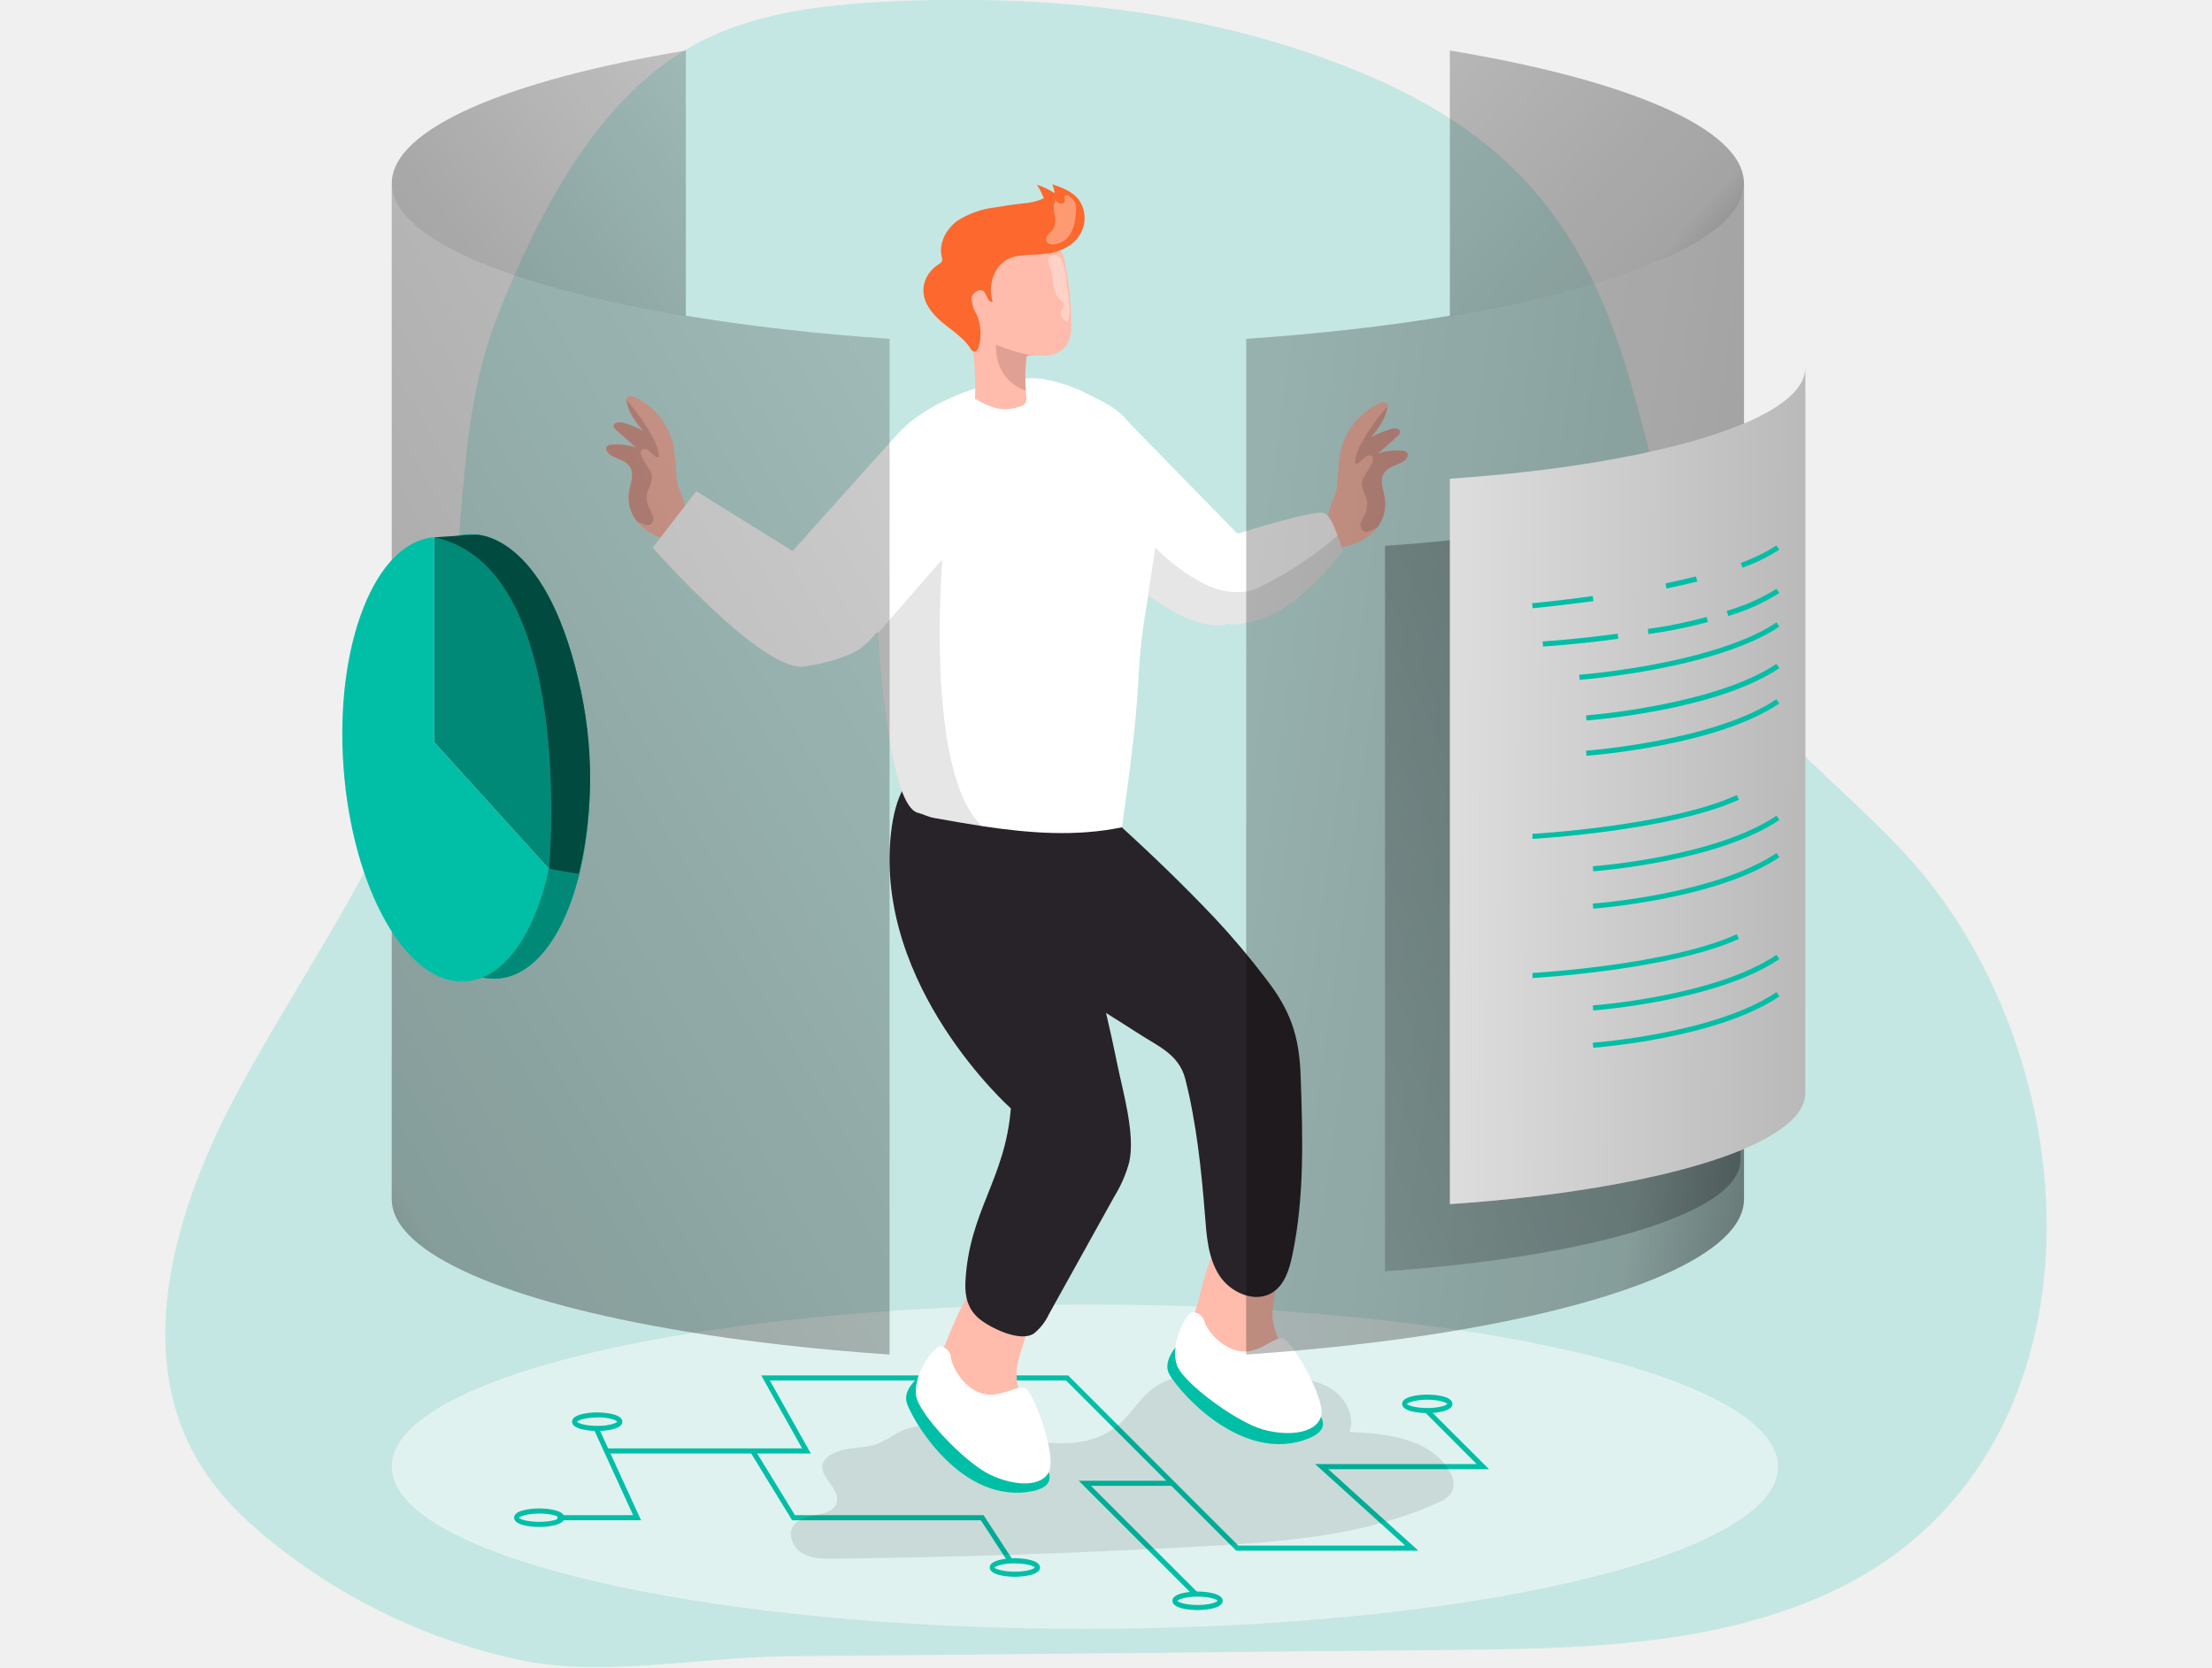
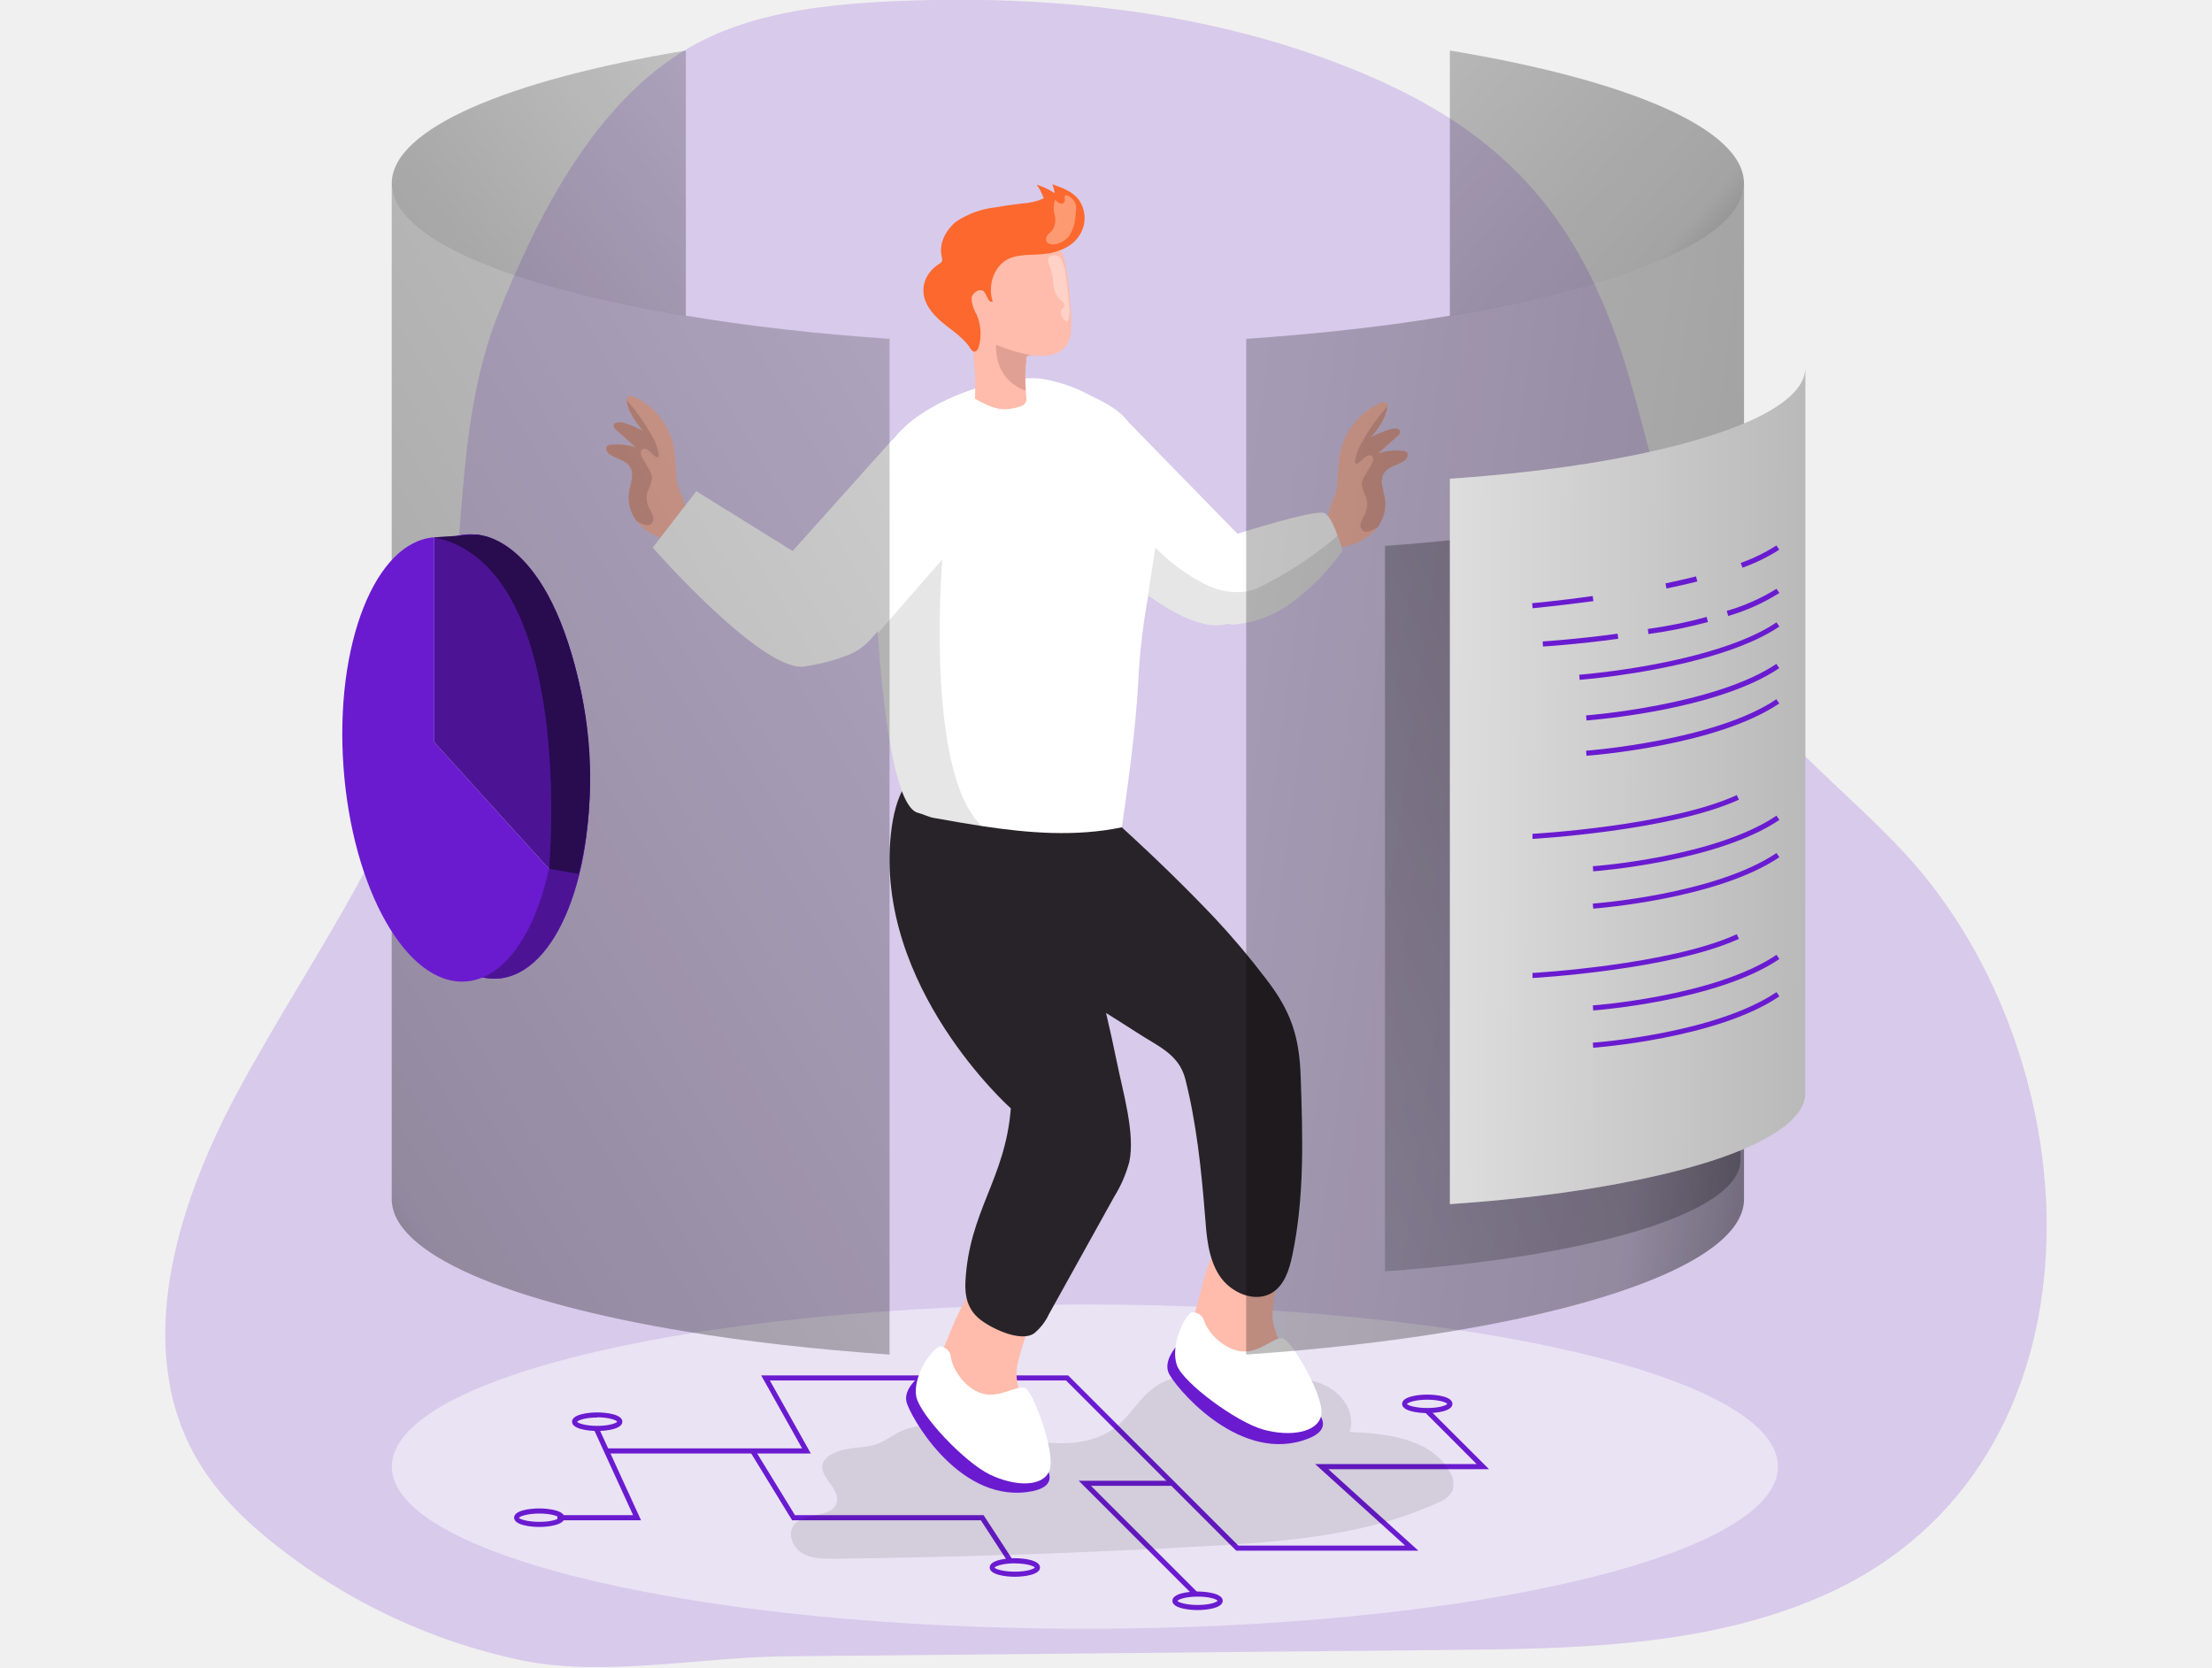
<svg xmlns="http://www.w3.org/2000/svg" xmlns:xlink="http://www.w3.org/1999/xlink" id="Layer_1" data-name="Layer 1" viewBox="0 0 369.39 327.32" width="406" height="306" class="illustration">
  <defs>
    <linearGradient id="linear-gradient" x1="13.54" y1="114.4" x2="214" y2="-37.84" gradientUnits="userSpaceOnUse">
      <stop offset="0.01" />
      <stop offset="0.13" stop-opacity="0.69" />
      <stop offset="0.25" stop-opacity="0.32" />
      <stop offset="1" stop-opacity="0" />
    </linearGradient>
    <linearGradient id="linear-gradient-2" x1="-90.52" y1="279.97" x2="406.18" y2="-13.1" xlink:href="#linear-gradient" />
    <linearGradient id="linear-gradient-3" x1="359.4" y1="119.81" x2="125.32" y2="-84.77" xlink:href="#linear-gradient" />
    <linearGradient id="linear-gradient-4" x1="424.18" y1="186.25" x2="-32.56" y2="122.5" xlink:href="#linear-gradient" />
    <linearGradient id="linear-gradient-5" x1="393.16" y1="135.03" x2="114.04" y2="262.54" xlink:href="#linear-gradient" />
    <linearGradient id="linear-gradient-6" x1="408.63" y1="169.36" x2="198.34" y2="167.46" xlink:href="#linear-gradient" />
  </defs>
-   <path d="M38,206.25c10.86-18.23,21.65-36.48,26.64-57,5.83-24,2.47-50.37,11.71-73.54C84,56.56,95.36,34,113.93,23.38c11.63-6.68,25.44-8.31,38.83-9,31.3-1.51,63.51,1.76,92.66,13.81,29.36,12.15,44.27,29.71,53.12,60.47,5.87,20.43,9.67,42.12,21.88,59.52,8.92,12.7,21.67,22.14,32.19,33.55,37.44,40.61,41.42,119.89-15.75,145.41-22.81,10.2-48.63,10.61-73.61,10.85l-130.53,1.25c-16.85.16-35.93,4.18-52.26.7a116.5,116.5,0,0,1-47.37-22.2C27,313,21.33,307.52,17.39,300.86c-12.93-21.86-4.27-50,7.76-72.38C29.19,221,33.59,213.61,38,206.25Z" transform="translate(-10.97 -14.08)" fill="#00bfa6" opacity="0.18" style="isolation: isolate;" />
+   <path d="M38,206.25c10.86-18.23,21.65-36.48,26.64-57,5.83-24,2.47-50.37,11.71-73.54C84,56.56,95.36,34,113.93,23.38c11.63-6.68,25.44-8.31,38.83-9,31.3-1.51,63.51,1.76,92.66,13.81,29.36,12.15,44.27,29.71,53.12,60.47,5.87,20.43,9.67,42.12,21.88,59.52,8.92,12.7,21.67,22.14,32.19,33.55,37.44,40.61,41.42,119.89-15.75,145.41-22.81,10.2-48.63,10.61-73.61,10.85l-130.53,1.25c-16.85.16-35.93,4.18-52.26.7a116.5,116.5,0,0,1-47.37-22.2C27,313,21.33,307.52,17.39,300.86c-12.93-21.86-4.27-50,7.76-72.38C29.19,221,33.59,213.61,38,206.25Z" transform="translate(-10.97 -14.08)" fill="#6a1bd0" opacity="0.18" style="isolation: isolate;" />
  <ellipse cx="180.55" cy="287.92" rx="136.07" ry="31.83" fill="#fff" opacity="0.47" style="isolation: isolate;" />
-   <polygon points="246.02 304.42 210.26 304.42 176.85 271.01 118.7 271.01 126.74 285.34 86.56 285.34 86.56 284.34 125.03 284.34 117 270.01 177.26 270.01 210.68 303.42 243.43 303.42 225.75 287.42 257.47 287.42 247.27 277.21 247.97 276.51 259.89 288.42 228.34 288.42 246.02 304.42" fill="#00bfa6" />
-   <polygon points="201.95 313.3 179.34 290.69 197.74 290.69 197.74 291.69 181.75 291.69 202.66 312.59 201.95 313.3" fill="#00bfa6" />
-   <polygon points="165.48 306.68 160.12 298.45 123.07 298.45 114.89 285.1 115.74 284.57 123.63 297.45 160.66 297.45 166.32 306.13 165.48 306.68" fill="#00bfa6" />
-   <polygon points="93.41 298.45 76.98 298.45 76.98 297.45 91.85 297.45 84.14 280.6 85.05 280.19 93.41 298.45" fill="#00bfa6" />
-   <path d="M258.74,291.49c-1.83,0-4.94-.38-4.94-1.81s3.11-1.82,4.94-1.82,4.94.38,4.94,1.82S260.58,291.49,258.74,291.49Zm0-2.63c-2.34,0-3.81.55-4,.85.14.23,1.61.78,4,.78s3.72-.51,3.93-.81C262.46,289.38,261,288.86,258.74,288.86Z" transform="translate(-10.97 -14.08)" fill="#00bfa6" />
-   <path d="M213.64,330.16c-1.83,0-4.94-.38-4.94-1.82s3.11-1.82,4.94-1.82,4.94.39,4.94,1.82S215.48,330.16,213.64,330.16Zm0-2.64c-2.34,0-3.81.55-3.94.85.13.24,1.6.79,3.94.79s3.72-.52,3.93-.82C217.36,328,215.91,327.52,213.64,327.52Z" transform="translate(-10.97 -14.08)" fill="#00bfa6" />
-   <path d="M177.77,323.62c-1.84,0-4.94-.39-4.94-1.82s3.1-1.82,4.94-1.82,4.94.39,4.94,1.82S179.6,323.62,177.77,323.62Zm0-2.64c-2.34,0-3.81.55-4,.85.14.24,1.61.79,4,.79s3.72-.52,3.93-.82C181.49,321.5,180,321,177.77,321Z" transform="translate(-10.97 -14.08)" fill="#00bfa6" />
-   <path d="M84.4,313.84c-1.84,0-4.94-.38-4.94-1.82s3.1-1.81,4.94-1.81,4.94.38,4.94,1.81S86.23,313.84,84.4,313.84Zm0-2.63c-2.34,0-3.81.55-4,.84.14.24,1.61.79,4,.79s3.72-.51,3.93-.82C88.12,311.72,86.67,311.21,84.4,311.21Z" transform="translate(-10.97 -14.08)" fill="#00bfa6" />
-   <path d="M95.77,295c-1.83,0-4.94-.39-4.94-1.82s3.11-1.82,4.94-1.82,4.94.38,4.94,1.82S97.61,295,95.77,295Zm0-2.64c-2.34,0-3.81.55-3.94.85.13.23,1.6.79,3.94.79s3.72-.52,3.93-.82C99.49,292.84,98,292.32,95.77,292.32Z" transform="translate(-10.97 -14.08)" fill="#00bfa6" />
+   <polygon points="246.02 304.42 210.26 304.42 176.85 271.01 118.7 271.01 126.74 285.34 86.56 285.34 86.56 284.34 125.03 284.34 117 270.01 177.26 270.01 210.68 303.42 243.43 303.42 225.75 287.42 257.47 287.42 247.27 277.21 247.97 276.51 259.89 288.42 228.34 288.42 246.02 304.42" fill="#6a1bd0" />
+   <polygon points="201.95 313.3 179.34 290.69 197.74 290.69 197.74 291.69 181.75 291.69 202.66 312.59 201.95 313.3" fill="#6a1bd0" />
+   <polygon points="165.48 306.68 160.12 298.45 123.07 298.45 114.89 285.1 115.74 284.57 123.63 297.45 160.66 297.45 166.32 306.13 165.48 306.68" fill="#6a1bd0" />
+   <polygon points="93.41 298.45 76.98 298.45 76.98 297.45 91.85 297.45 84.14 280.6 85.05 280.19 93.41 298.45" fill="#6a1bd0" />
+   <path d="M258.74,291.49c-1.83,0-4.94-.38-4.94-1.81s3.11-1.82,4.94-1.82,4.94.38,4.94,1.82S260.58,291.49,258.74,291.49Zm0-2.63c-2.34,0-3.81.55-4,.85.14.23,1.61.78,4,.78s3.72-.51,3.93-.81C262.46,289.38,261,288.86,258.74,288.86Z" transform="translate(-10.97 -14.08)" fill="#6a1bd0" />
+   <path d="M213.64,330.16c-1.83,0-4.94-.38-4.94-1.82s3.11-1.82,4.94-1.82,4.94.39,4.94,1.82S215.48,330.16,213.64,330.16Zm0-2.64c-2.34,0-3.81.55-3.94.85.13.24,1.6.79,3.94.79s3.72-.52,3.93-.82C217.36,328,215.91,327.52,213.64,327.52Z" transform="translate(-10.97 -14.08)" fill="#6a1bd0" />
+   <path d="M177.77,323.62c-1.84,0-4.94-.39-4.94-1.82s3.1-1.82,4.94-1.82,4.94.39,4.94,1.82S179.6,323.62,177.77,323.62Zm0-2.64c-2.34,0-3.81.55-4,.85.14.24,1.61.79,4,.79s3.72-.52,3.93-.82C181.49,321.5,180,321,177.77,321Z" transform="translate(-10.97 -14.08)" fill="#6a1bd0" />
+   <path d="M84.4,313.84c-1.84,0-4.94-.38-4.94-1.82s3.1-1.81,4.94-1.81,4.94.38,4.94,1.81S86.23,313.84,84.4,313.84Zm0-2.63c-2.34,0-3.81.55-4,.84.14.24,1.61.79,4,.79s3.72-.51,3.93-.82C88.12,311.72,86.67,311.21,84.4,311.21Z" transform="translate(-10.97 -14.08)" fill="#6a1bd0" />
+   <path d="M95.77,295c-1.83,0-4.94-.39-4.94-1.82s3.11-1.82,4.94-1.82,4.94.38,4.94,1.82S97.61,295,95.77,295Zm0-2.64c-2.34,0-3.81.55-3.94.85.13.23,1.6.79,3.94.79s3.72-.52,3.93-.82C99.49,292.84,98,292.32,95.77,292.32Z" transform="translate(-10.97 -14.08)" fill="#6a1bd0" />
  <path d="M142.11,299.41a3.82,3.82,0,0,0-2,1.86c-1,2.64,3.32,4.91,2.72,7.67-.73,3.28-6.48,1.84-8.47,4.55-1.28,1.73-.19,4.37,1.65,5.49s4.12,1.12,6.27,1.1q36.44-.42,72.84-2.46c15.58-.87,31.55-2.05,45.73-8.56a5.17,5.17,0,0,0,2.82-2.27,4.36,4.36,0,0,0-.54-3.83c-3.61-6.43-12.28-7.48-19.65-7.77,1.21-3.3-1-7.06-4.1-8.78s-6.73-1.88-10.25-2L218.32,284c-4.44-.17-9.21-.24-12.88,2.24-3,2-4.75,5.41-7.51,7.71-6.44,5.35-16,3.4-24.11,1.44-5.41-1.31-11.55-2.45-17-.89-2.34.67-4.07,2.37-6.27,3.12C147.74,298.54,144.86,298,142.11,299.41Z" transform="translate(-10.97 -14.08)" fill="#020202" opacity="0.1" />
  <path d="M163.61,279.12c-1.06,2.32-2.15,4.72-2.13,7.27a12.45,12.45,0,0,0,2.55,6.94,21.3,21.3,0,0,0,13.4,8.56,3.08,3.08,0,0,0,2.12-.16,2.71,2.71,0,0,0,1-1.25c1.21-2.64.59-5.75-.33-8.51s-2.16-5.5-2.12-8.41c.07-5.46,7.57-16.27-1.6-18.58C168.85,263,165.9,274.17,163.61,279.12Z" transform="translate(-10.97 -14.08)" fill="#ffbbab" />
  <path d="M213.44,270.68c-.75,2.43-1.5,5-1.15,7.48a12.47,12.47,0,0,0,3.46,6.54,21.31,21.31,0,0,0,14.41,6.7,3.12,3.12,0,0,0,2.09-.44,2.69,2.69,0,0,0,.83-1.38c.85-2.78-.18-5.77-1.46-8.38s-2.87-5.17-3.22-8.06c-.66-5.42,5.34-17.13-4.06-18.2C216.49,254,215.05,265.46,213.44,270.68Z" transform="translate(-10.97 -14.08)" fill="#ffbbab" />
  <path d="M198.77,176.5c6.27,5.71,12.38,11.63,18.22,17.78a152.44,152.44,0,0,1,10.07,11.94c4.78,6.16,6.55,11.12,6.82,19.08.41,11.8.8,23.74-1.65,35.29-.58,2.72-1.48,5.64-3.8,7.17-3.42,2.26-8.33.13-10.54-3.33s-2.48-7.76-2.8-11.86c-.7-8.85-1.66-18-3.86-26.67-1.26-4.94-5.48-6.46-9.51-9.13-7.63-5-20.32-11.77-24.07-20.62a151.05,151.05,0,0,1-6.3-19.88Z" transform="translate(-10.97 -14.08)" fill="#282328" />
  <path d="M186.33,177.54q3.67,12.63,6.89,25.4c1.66,6.55,3.26,13.13,4.6,19.75,1.13,5.63,3.62,13.94,2.42,19.48a25.27,25.27,0,0,1-2.93,6.78l-12.84,23.11a10.74,10.74,0,0,1-2.91,3.77c-2.67,1.87-8.62-1.05-10.82-2.89s-2.82-4.38-2.68-7.18c.71-13.94,7.83-20.17,8.92-34.09,0,0-26.83-23.87-23.53-54S186.33,177.54,186.33,177.54Z" transform="translate(-10.97 -14.08)" fill="#282328" />
  <path d="M223.24,130.21c-.17,2.91-1.11,5.45-3.64,6.29a4.11,4.11,0,0,1-.65.18c-4.65.93-10.75-2.61-15-5.7a58.36,58.36,0,0,1-5.08-4.13V95.72l22.62,23.16S223.56,125.1,223.24,130.21Z" transform="translate(-10.97 -14.08)" fill="#fff" />
  <path d="M204,130.88A120.53,120.53,0,0,0,202,148c-.55,9.55-1.88,19-3.21,28.49-9,1.88-18.26,1.16-27.42-.23-3.2-.49-6.38-1.05-9.54-1.62-1.07-.19-2-.72-3.1-1-5.26-1.31-7.38-27.12-7.86-35.21q-.69-11.55-.47-23.11c.11-5.59.55-11.63,4.2-15.85,4.86-5.62,14.25-9.34,21.38-10.65a24.06,24.06,0,0,1,7-.39,29.84,29.84,0,0,1,9.51,3.23c3.54,1.75,6.69,3.23,8.43,6.73a47.78,47.78,0,0,1,3.95,12.75C206,117.73,205.26,124.4,204,130.88Z" transform="translate(-10.97 -14.08)" fill="#fff" />
  <path d="M171.35,176.27c-3.2-.49-6.38-1.05-9.54-1.62-1.07-.19-2-.72-3.1-1-5.26-1.31-7.38-27.12-7.86-35.21l12.68-14.57S160,165.9,171.35,176.27Z" transform="translate(-10.97 -14.08)" fill="#020202" opacity="0.1" />
  <path d="M187.68,82.18a5.18,5.18,0,0,1-3.28,1.64,17.56,17.56,0,0,1-3.16.06l-.59,0a.63.63,0,0,0-.43.08.67.67,0,0,0-.19.47,35.22,35.22,0,0,0-.12,6.33h0c0,.38.06.76.1,1.14a2.18,2.18,0,0,1-.1,1.19,2,2,0,0,1-1.28.84,9.34,9.34,0,0,1-2.86.49c-2.08,0-4-1.05-5.82-2.05a59,59,0,0,0-.57-10.79C168.71,77,167.5,72.33,168,67.7a9,9,0,0,1,1.9-5c1.67-1.87,4.36-2.48,6.87-2.47a17.38,17.38,0,0,1,9.43,2.58c1,.71,1.16,1.61,1.4,2.79.36,1.82.65,3.66.85,5.5q.35,3.15.39,6.33C188.86,79.07,188.76,80.9,187.68,82.18Z" transform="translate(-10.97 -14.08)" fill="#ffbbab" />
  <path d="M184,63.86c-2.37.4-5,0-7.18.9-3.12,1.27-4.45,5.32-3.41,8.52-.9.33-1.06-1.3-1.76-2s-2.27.22-2.38,1.35a6.8,6.8,0,0,0,1,3.21,9.57,9.57,0,0,1,.42,6.31c-.14.49-.5,1.07-1,.94s-.84-1-1.14-1.33a13.18,13.18,0,0,0-1.57-1.6c-1.1-1-2.31-1.81-3.43-2.75-2-1.67-3.85-3.93-3.73-6.53a5.78,5.78,0,0,1,1-3,6.72,6.72,0,0,1,1.94-1.89c.32-.2.68-.42.75-.78a1.4,1.4,0,0,0-.07-.61c-.69-2.64.78-5.47,2.95-7.11A17.29,17.29,0,0,1,174,54.78c1.74-.31,3.5-.56,5.25-.76a11.81,11.81,0,0,0,4.21-1,11.64,11.64,0,0,0-1.39-2.69A13.88,13.88,0,0,1,185.58,52a5.61,5.61,0,0,0-.47-1.75c1.91.65,3.92,1.38,5.18,3a6.21,6.21,0,0,1,.18,7c-1.35,2.13-3.48,3-5.83,3.55Z" transform="translate(-10.97 -14.08)" fill="#fc682d" />
  <path d="M181.24,83.88l-.59,0a.63.63,0,0,0-.43.08.67.67,0,0,0-.19.47,35.22,35.22,0,0,0-.12,6.33h0s-6-1.54-5.84-9a35.32,35.32,0,0,0,7.13,2.12Z" transform="translate(-10.97 -14.08)" fill="#e0a194" />
  <path d="M254.06,104.65c-1.28.81-3,1-3.83,2.34-.95,1.51,0,3.44.21,5.21a7.5,7.5,0,0,1-1.54,5.46,8.69,8.69,0,0,1-1.24,1.33,11.58,11.58,0,0,1-7,2.59s-1.41-5.66-1.37-6.24c.17-2,1.54-3.82,1.76-5.89a65,65,0,0,1,.6-6.56,13.81,13.81,0,0,1,7.75-9.65c.49-.22,1.19-.35,1.46.12a1,1,0,0,1,.07.64v0c-.3,2.27-1.78,4.19-3.21,6a16.58,16.58,0,0,1,4.12-1.67c.64-.17,1.59-.07,1.6.59a1.16,1.16,0,0,1-.49.78l-3.86,3.46a12,12,0,0,1,4.86-.53,1.27,1.27,0,0,1,.76.26C255.19,103.4,254.67,104.27,254.06,104.65Z" transform="translate(-10.97 -14.08)" fill="#ffbbab" />
  <path d="M254.06,104.65c-1.28.81-3,1-3.83,2.34-.95,1.51,0,3.44.21,5.21a7.5,7.5,0,0,1-1.54,5.46,7.27,7.27,0,0,1-1.44.67,1.64,1.64,0,0,1-1.11.09,1.43,1.43,0,0,1-.67-1.7,11,11,0,0,1,.86-1.8,4.43,4.43,0,0,0,.17-3.26,7,7,0,0,1-.83-2.66,4,4,0,0,1,.65-1.62l1.17-2a2.46,2.46,0,0,0,.4-1,.85.85,0,0,0-.43-.88,1.19,1.19,0,0,0-1.09.29c-.65.47-2.2,2.46-2,.61a11,11,0,0,1,1.35-3.55,39.77,39.77,0,0,1,4.39-6.31,4.66,4.66,0,0,1,.58-.6v0c-.3,2.27-1.78,4.19-3.21,6a16.58,16.58,0,0,1,4.12-1.67c.64-.17,1.59-.07,1.6.59a1.16,1.16,0,0,1-.49.78l-3.86,3.46a12,12,0,0,1,4.86-.53,1.27,1.27,0,0,1,.76.26C255.19,103.4,254.67,104.27,254.06,104.65Z" transform="translate(-10.97 -14.08)" fill="#e0a194" />
  <path d="M98.37,103.38c1.28.81,3,1.05,3.83,2.34,1,1.51,0,3.44-.21,5.21a7.5,7.5,0,0,0,1.54,5.46,8.69,8.69,0,0,0,1.24,1.33,11.58,11.58,0,0,0,7,2.59s1.41-5.66,1.37-6.24c-.17-2-1.54-3.82-1.76-5.89a65,65,0,0,0-.6-6.56A13.81,13.81,0,0,0,103.07,92c-.49-.22-1.19-.35-1.46.12a1,1,0,0,0-.07.64v0c.3,2.27,1.78,4.19,3.21,6a16.58,16.58,0,0,0-4.12-1.67C100,96.92,99,97,99,97.68a1.16,1.16,0,0,0,.49.78l3.86,3.46a12,12,0,0,0-4.86-.53,1.27,1.27,0,0,0-.76.26C97.24,102.13,97.76,103,98.37,103.38Z" transform="translate(-10.97 -14.08)" fill="#ffbbab" />
  <path d="M98.37,103.38c1.28.81,3,1.05,3.83,2.34,1,1.51,0,3.44-.21,5.21a7.5,7.5,0,0,0,1.54,5.46,7.27,7.27,0,0,0,1.44.67,1.64,1.64,0,0,0,1.11.09,1.43,1.43,0,0,0,.67-1.7,11,11,0,0,0-.86-1.8,4.43,4.43,0,0,1-.17-3.26,7,7,0,0,0,.83-2.66,4,4,0,0,0-.65-1.62l-1.17-2a2.46,2.46,0,0,1-.4-1,.85.85,0,0,1,.43-.88,1.19,1.19,0,0,1,1.09.29c.65.47,2.2,2.46,2,.61a11,11,0,0,0-1.35-3.55,39.77,39.77,0,0,0-4.39-6.31,4.66,4.66,0,0,0-.58-.6v0c.3,2.27,1.78,4.19,3.21,6a16.58,16.58,0,0,0-4.12-1.67C100,96.92,99,97,99,97.68a1.16,1.16,0,0,0,.49.78l3.86,3.46a12,12,0,0,0-4.86-.53,1.27,1.27,0,0,0-.76.26C97.24,102.13,97.76,103,98.37,103.38Z" transform="translate(-10.97 -14.08)" fill="#e0a194" />
  <path d="M242.1,122.17A44.48,44.48,0,0,1,231.24,133,21.68,21.68,0,0,1,221,136.66a3.63,3.63,0,0,1-1.43-.16,3.84,3.84,0,0,1-2-1.36,11.35,11.35,0,0,1-2.62-6.45c-.25-6.2,6.47-9.81,6.47-9.81s15.3-4.88,17.12-4.08c1,.43,1.94,2.58,2.6,4.45C241.75,120.81,242.1,122.17,242.1,122.17Z" transform="translate(-10.97 -14.08)" fill="#fff" />
  <rect x="139.83" y="93.26" width="22.97" height="54.09" rx="11.49" transform="translate(107.92 -84.35) rotate(41.86)" fill="#fff" />
  <path d="M137.44,124.31l-22.21-13.8-8.56,11.07s21.57,24.61,29.81,23.34,11.17-3.71,11.17-3.71S150.76,130.49,137.44,124.31Z" transform="translate(-10.97 -14.08)" fill="#fff" />
  <path d="M242.1,122.17A44.48,44.48,0,0,1,231.24,133,21.68,21.68,0,0,1,221,136.66a3.63,3.63,0,0,1-1.43-.16,4.11,4.11,0,0,1-.65.18c-4.65.93-10.75-2.61-15-5.7l0-.1,1.44-9.3a36.66,36.66,0,0,0,9.59,7.11,13.72,13.72,0,0,0,8.22,1.52,8.52,8.52,0,0,0,2.21-.67,72.29,72.29,0,0,0,15.76-10.29C241.75,120.81,242.1,122.17,242.1,122.17Z" transform="translate(-10.97 -14.08)" fill="#020202" opacity="0.1" />
-   <path d="M209.32,278.59s-2.3,2.61-1.4,4.92,13.13,17.51,26.4,13.36S223.13,283,223.13,283Z" transform="translate(-10.97 -14.08)" fill="#00bfa6" />
+   <path d="M209.32,278.59s-2.3,2.61-1.4,4.92,13.13,17.51,26.4,13.36S223.13,283,223.13,283Z" transform="translate(-10.97 -14.08)" fill="#6a1bd0" />
  <path d="M212.41,271.72a2.36,2.36,0,0,1,2.56,1.72c.6,2,3.61,5.55,7.33,5.93s6.47-3.09,8.19-2.51,8.11,11.51,7.45,15-6.16,4.33-11.42,2.86-15.65-9.12-16.92-12.6S210.62,273,212.41,271.72Z" transform="translate(-10.97 -14.08)" fill="#fff" />
  <path d="M187.57,53.59a.73.73,0,0,1-1,.4,2.29,2.29,0,0,1-.88-.73,5,5,0,0,0-.11,3,3.88,3.88,0,0,1-.37,2.91c-.26.35-.62.6-.9.93a1.32,1.32,0,0,0-.41,1.17c.17.68,1.05.88,1.74.77a4.36,4.36,0,0,0,2.89-1.78,8.23,8.23,0,0,0,1.14-3.81c.14-1.17.36-2.23-.45-3.15-.22-.25-1.1-1.06-1.45-.9C187.28,52.59,187.68,53.14,187.57,53.59Z" transform="translate(-10.97 -14.08)" fill="#fff" opacity="0.33" />
  <path d="M187.11,74.66c-.06.07-.13.14-.19.22a1.26,1.26,0,0,0,0,1.22,3.64,3.64,0,0,0,.79,1c.08.07.16.15.26.14s.21-.14.26-.26a7.17,7.17,0,0,0,.21-3.13c-.14-1.6-.33-3.16-.57-4.72a11.2,11.2,0,0,0-1-4.2,1.64,1.64,0,0,0-2-.63c-1.12.48-.39,1.72-.08,2.53a14.42,14.42,0,0,1,.54,3.07,4.84,4.84,0,0,0,1.16,2.85,6.73,6.73,0,0,1,.72.69.93.93,0,0,1,.17.94A1.14,1.14,0,0,1,187.11,74.66Z" transform="translate(-10.97 -14.08)" fill="#fff" opacity="0.33" />
  <path d="M223.45,122.07a4.62,4.62,0,0,1-1.43.15,4.88,4.88,0,0,1-1.74-.67,18.83,18.83,0,0,1-3.59-2.32,6.45,6.45,0,0,1-2.19-3.57c2.76.77,5,3.34,7.85,3.32a9.24,9.24,0,0,0,2.68-.57l4.21-1.35c2.87-.91,5.86-1.84,8.83-1.4a.5.5,0,0,1,.32.14.39.39,0,0,1,.06.33c-.19,1.16-1.48,1.36-2.38,1.69-1.4.52-2.74,1.21-4.14,1.74A61.11,61.11,0,0,1,223.45,122.07Z" transform="translate(-10.97 -14.08)" fill="#fff" opacity="0.33" />
  <path d="M191.56,105.48a37.05,37.05,0,0,1,6.14,14.2c.65,3.27.91,6.76,2.79,9.5,1.31-.8,1.53-2.58,1.54-4.11a89.58,89.58,0,0,0-1.65-15.2,32.52,32.52,0,0,0-1.74-7.09A16.48,16.48,0,0,0,186.46,93a1.26,1.26,0,0,0-1.77,1.58,12.93,12.93,0,0,0,4.55,8.13" transform="translate(-10.97 -14.08)" fill="#fff" opacity="0.33" />
  <path d="M113.18,24V76.08c-34.93-5.76-57.74-15.27-57.74-26S78.25,29.78,113.18,24Z" transform="translate(-10.97 -14.08)" fill="url(#linear-gradient)" />
  <path d="M153.17,80.6V280c-14.48-1-27.95-2.53-40-4.52-34.93-5.76-57.74-15.27-57.74-26V50.05c0,10.76,22.81,20.27,57.74,26C125.22,78.07,138.69,79.61,153.17,80.6Z" transform="translate(-10.97 -14.08)" fill="url(#linear-gradient-2)" />
  <path d="M263.18,24V76.08c34.93-5.76,57.74-15.27,57.74-26S298.11,29.78,263.18,24Z" transform="translate(-10.97 -14.08)" fill="url(#linear-gradient-3)" />
  <path d="M223.19,80.6V280c14.48-1,27.95-2.53,40-4.52,34.93-5.76,57.74-15.27,57.74-26V50.05c0,10.76-22.81,20.27-57.74,26C251.14,78.07,237.67,79.61,223.19,80.6Z" transform="translate(-10.97 -14.08)" fill="url(#linear-gradient-4)" />
  <path d="M250.44,121.24V263.65c10.34-.71,20-1.81,28.56-3.23,24.95-4.11,41.24-10.9,41.24-18.59V99.42c0,7.69-16.29,14.48-41.24,18.59C270.41,119.43,260.78,120.53,250.44,121.24Z" transform="translate(-10.97 -14.08)" fill="url(#linear-gradient-5)" />
  <path d="M263.18,108.06V250.47c10.34-.7,20-1.8,28.56-3.22,24.95-4.12,41.24-10.91,41.24-18.6V86.24c0,7.69-16.29,14.48-41.24,18.6C283.14,106.26,273.52,107.36,263.18,108.06Z" transform="translate(-10.97 -14.08)" fill="#fff" />
  <path d="M263.18,108.06V250.47c10.34-.7,20-1.8,28.56-3.22,24.95-4.12,41.24-10.91,41.24-18.6V86.24c0,7.69-16.29,14.48-41.24,18.6C283.14,106.26,273.52,107.36,263.18,108.06Z" transform="translate(-10.97 -14.08)" fill="url(#linear-gradient-6)" />
  <line x1="142.21" y1="275.11" x2="142.21" y2="265.91" fill="none" />
  <line x1="142.21" y1="66.52" x2="142.21" y2="56.63" fill="none" />
-   <ellipse cx="73.21" cy="162.59" rx="20.93" ry="43.7" transform="translate(-22.28 -8.5) rotate(-4.05)" fill="#00bfa6" />
-   <ellipse cx="73.21" cy="162.59" rx="20.93" ry="43.7" transform="translate(-22.28 -8.5) rotate(-4.05)" fill="#00bfa6" />
+   <ellipse cx="73.21" cy="162.59" rx="20.93" ry="43.7" transform="translate(-22.28 -8.5) rotate(-4.05)" fill="#6a1bd0" />
+   <ellipse cx="73.21" cy="162.59" rx="20.93" ry="43.7" transform="translate(-22.28 -8.5) rotate(-4.05)" fill="#6a1bd0" />
  <ellipse cx="73.21" cy="162.59" rx="20.93" ry="43.7" transform="translate(-22.28 -8.5) rotate(-4.05)" fill="#020202" opacity="0.29" />
-   <path d="M86.3,184.64c-2.78,12.77-8.8,21.58-16.34,22.12-11.53.82-22.26-18-24-42.11s6.26-44.26,17.79-45.08,22.27,18,24,42.12A82,82,0,0,1,86.3,184.64Z" transform="translate(-10.97 -14.08)" fill="#00bfa6" />
-   <path d="M320.63,125.52l-.35-.93a33.52,33.52,0,0,0,7-3.43l.57.83A34.66,34.66,0,0,1,320.63,125.52Z" transform="translate(-10.97 -14.08)" fill="#00bfa6" />
-   <path d="M305.71,129.61l-.2-1c2.07-.44,4.08-.9,6-1.37l.25,1C309.82,128.72,307.8,129.18,305.71,129.61Z" transform="translate(-10.97 -14.08)" fill="#00bfa6" />
-   <path d="M279.42,133.49l-.09-1c.05,0,5.07-.44,11.89-1.4l.14,1C284.51,133,279.47,133.48,279.42,133.49Z" transform="translate(-10.97 -14.08)" fill="#00bfa6" />
-   <path d="M288.66,147.54l-.08-1s2.94-.23,7.2-.81c8.23-1.14,23.27-3.88,31.52-9.47l.57.82c-8.42,5.71-23.63,8.49-31.95,9.64C291.62,147.31,288.69,147.54,288.66,147.54Z" transform="translate(-10.97 -14.08)" fill="#00bfa6" />
-   <path d="M317.83,135l-.3-1a38.46,38.46,0,0,0,9.77-4.33l.57.82A39.15,39.15,0,0,1,317.83,135Z" transform="translate(-10.97 -14.08)" fill="#00bfa6" />
-   <path d="M302.16,138.55l-.11-1a88.24,88.24,0,0,0,11.54-2.36l.25,1A92,92,0,0,1,302.16,138.55Z" transform="translate(-10.97 -14.08)" fill="#00bfa6" />
-   <path d="M281.46,141l-.06-1c.07,0,6.53-.4,14.71-1.52l.13,1C288,140.61,281.53,141,281.46,141Z" transform="translate(-10.97 -14.08)" fill="#00bfa6" />
-   <path d="M290,162.45l-.08-1c.25,0,25.35-1.95,37.36-10.1l.57.83C315.63,160.47,291.06,162.37,290,162.45Z" transform="translate(-10.97 -14.08)" fill="#00bfa6" />
-   <path d="M290,155.52l-.08-1c.25,0,25.35-2,37.36-10.11l.57.83C315.63,153.54,291.06,155.44,290,155.52Z" transform="translate(-10.97 -14.08)" fill="#00bfa6" />
-   <path d="M279.4,178.77l0-1c.26,0,26.86-1.54,40.11-7.6l.42.9C306.45,177.22,279.67,178.75,279.4,178.77Z" transform="translate(-10.97 -14.08)" fill="#00bfa6" />
-   <path d="M291.32,192.46l-.07-1c.24,0,24-1.78,36.05-9.92l.57.82C315.63,190.66,291.56,192.44,291.32,192.46Z" transform="translate(-10.97 -14.08)" fill="#00bfa6" />
-   <path d="M291.32,185.13l-.07-1c.24,0,24-1.77,36.05-9.92l.57.83C315.63,183.34,291.56,185.12,291.32,185.13Z" transform="translate(-10.97 -14.08)" fill="#00bfa6" />
-   <path d="M279.4,206.08l0-1c.26,0,26.86-1.53,40.11-7.6l.42.91C306.45,204.54,279.67,206.07,279.4,206.08Z" transform="translate(-10.97 -14.08)" fill="#00bfa6" />
-   <path d="M291.32,219.77l-.07-1c.24,0,24-1.77,36.05-9.92l.57.83C315.63,218,291.56,219.75,291.32,219.77Z" transform="translate(-10.97 -14.08)" fill="#00bfa6" />
-   <path d="M291.32,212.45l-.07-1c.24,0,24-1.78,36.05-9.92l.57.82C315.63,210.65,291.56,212.43,291.32,212.45Z" transform="translate(-10.97 -14.08)" fill="#00bfa6" />
-   <path d="M86.3,184.64,63.78,159.78V119.57c11.53-.82,22.27,18,24,42.12A82,82,0,0,1,86.3,184.64Z" transform="translate(-10.97 -14.08)" fill="#00bfa6" />
+   <path d="M86.3,184.64c-2.78,12.77-8.8,21.58-16.34,22.12-11.53.82-22.26-18-24-42.11s6.26-44.26,17.79-45.08,22.27,18,24,42.12A82,82,0,0,1,86.3,184.64Z" transform="translate(-10.97 -14.08)" fill="#6a1bd0" />
+   <path d="M320.63,125.52l-.35-.93a33.52,33.52,0,0,0,7-3.43l.57.83A34.66,34.66,0,0,1,320.63,125.52Z" transform="translate(-10.97 -14.08)" fill="#6a1bd0" />
+   <path d="M305.71,129.61l-.2-1c2.07-.44,4.08-.9,6-1.37l.25,1C309.82,128.72,307.8,129.18,305.71,129.61Z" transform="translate(-10.97 -14.08)" fill="#6a1bd0" />
+   <path d="M279.42,133.49l-.09-1c.05,0,5.07-.44,11.89-1.4l.14,1C284.51,133,279.47,133.48,279.42,133.49Z" transform="translate(-10.97 -14.08)" fill="#6a1bd0" />
+   <path d="M288.66,147.54l-.08-1s2.94-.23,7.2-.81c8.23-1.14,23.27-3.88,31.52-9.47l.57.82c-8.42,5.71-23.63,8.49-31.95,9.64C291.62,147.31,288.69,147.54,288.66,147.54Z" transform="translate(-10.97 -14.08)" fill="#6a1bd0" />
+   <path d="M317.83,135l-.3-1a38.46,38.46,0,0,0,9.77-4.33l.57.82A39.15,39.15,0,0,1,317.83,135Z" transform="translate(-10.97 -14.08)" fill="#6a1bd0" />
+   <path d="M302.16,138.55l-.11-1a88.24,88.24,0,0,0,11.54-2.36l.25,1A92,92,0,0,1,302.16,138.55Z" transform="translate(-10.97 -14.08)" fill="#6a1bd0" />
+   <path d="M281.46,141l-.06-1c.07,0,6.53-.4,14.71-1.52l.13,1C288,140.61,281.53,141,281.46,141Z" transform="translate(-10.97 -14.08)" fill="#6a1bd0" />
+   <path d="M290,162.45l-.08-1c.25,0,25.35-1.95,37.36-10.1l.57.83C315.63,160.47,291.06,162.37,290,162.45Z" transform="translate(-10.97 -14.08)" fill="#6a1bd0" />
+   <path d="M290,155.52l-.08-1c.25,0,25.35-2,37.36-10.11l.57.83C315.63,153.54,291.06,155.44,290,155.52Z" transform="translate(-10.97 -14.08)" fill="#6a1bd0" />
+   <path d="M279.4,178.77l0-1c.26,0,26.86-1.54,40.11-7.6l.42.9C306.45,177.22,279.67,178.75,279.4,178.77Z" transform="translate(-10.97 -14.08)" fill="#6a1bd0" />
+   <path d="M291.32,192.46l-.07-1c.24,0,24-1.78,36.05-9.92l.57.82C315.63,190.66,291.56,192.44,291.32,192.46Z" transform="translate(-10.97 -14.08)" fill="#6a1bd0" />
+   <path d="M291.32,185.13l-.07-1c.24,0,24-1.77,36.05-9.92l.57.83C315.63,183.34,291.56,185.12,291.32,185.13Z" transform="translate(-10.97 -14.08)" fill="#6a1bd0" />
+   <path d="M279.4,206.08l0-1c.26,0,26.86-1.53,40.11-7.6l.42.91C306.45,204.54,279.67,206.07,279.4,206.08Z" transform="translate(-10.97 -14.08)" fill="#6a1bd0" />
+   <path d="M291.32,219.77l-.07-1c.24,0,24-1.77,36.05-9.92l.57.83C315.63,218,291.56,219.75,291.32,219.77Z" transform="translate(-10.97 -14.08)" fill="#6a1bd0" />
+   <path d="M291.32,212.45l-.07-1c.24,0,24-1.78,36.05-9.92l.57.82C315.63,210.65,291.56,212.43,291.32,212.45Z" transform="translate(-10.97 -14.08)" fill="#6a1bd0" />
+   <path d="M86.3,184.64,63.78,159.78V119.57c11.53-.82,22.27,18,24,42.12A82,82,0,0,1,86.3,184.64Z" transform="translate(-10.97 -14.08)" fill="#6a1bd0" />
  <path d="M86.3,184.64,63.78,159.78V119.57c11.53-.82,22.27,18,24,42.12A82,82,0,0,1,86.3,184.64Z" transform="translate(-10.97 -14.08)" fill="#fff" />
-   <path d="M86.3,184.64,63.78,159.78V119.57c11.53-.82,22.27,18,24,42.12A82,82,0,0,1,86.3,184.64Z" transform="translate(-10.97 -14.08)" fill="#00bfa6" />
+   <path d="M86.3,184.64,63.78,159.78V119.57c11.53-.82,22.27,18,24,42.12A82,82,0,0,1,86.3,184.64Z" transform="translate(-10.97 -14.08)" fill="#6a1bd0" />
  <path d="M86.3,184.64,63.78,159.78V119.57c11.53-.82,22.27,18,24,42.12A82,82,0,0,1,86.3,184.64Z" transform="translate(-10.97 -14.08)" fill="#020202" opacity="0.29" />
-   <path d="M158.71,284.59s-2.72,2.16-2.24,4.6S166.3,308.74,180.1,307s-8.57-15.59-8.57-15.59Z" transform="translate(-10.97 -14.08)" fill="#00bfa6" />
+   <path d="M158.71,284.59s-2.72,2.16-2.24,4.6S166.3,308.74,180.1,307s-8.57-15.59-8.57-15.59Z" transform="translate(-10.97 -14.08)" fill="#6a1bd0" />
  <path d="M163,278.38a2.37,2.37,0,0,1,2.22,2.14c.24,2.06,2.57,6.1,6.16,7.13s6.92-1.9,8.51-1,5.95,12.77,4.68,16.1-6.82,3.17-11.74.79-13.8-11.73-14.43-15.38S161,279.33,163,278.38Z" transform="translate(-10.97 -14.08)" fill="#fff" />
-   <path d="M63.78,119.57l8.13-.53s13.45-.5,20.17,28.54a81.26,81.26,0,0,1,.08,38.08l-5.86-1S91.79,125.45,63.78,119.57Z" transform="translate(-10.97 -14.08)" fill="#00bfa6" />
+   <path d="M63.78,119.57l8.13-.53s13.45-.5,20.17,28.54a81.26,81.26,0,0,1,.08,38.08l-5.86-1S91.79,125.45,63.78,119.57Z" transform="translate(-10.97 -14.08)" fill="#6a1bd0" />
  <path d="M63.78,119.57l8.13-.53s13.45-.5,20.17,28.54a81.26,81.26,0,0,1,.08,38.08l-5.86-1S91.79,125.45,63.78,119.57Z" transform="translate(-10.97 -14.08)" fill="#020202" opacity="0.62" />
</svg>
